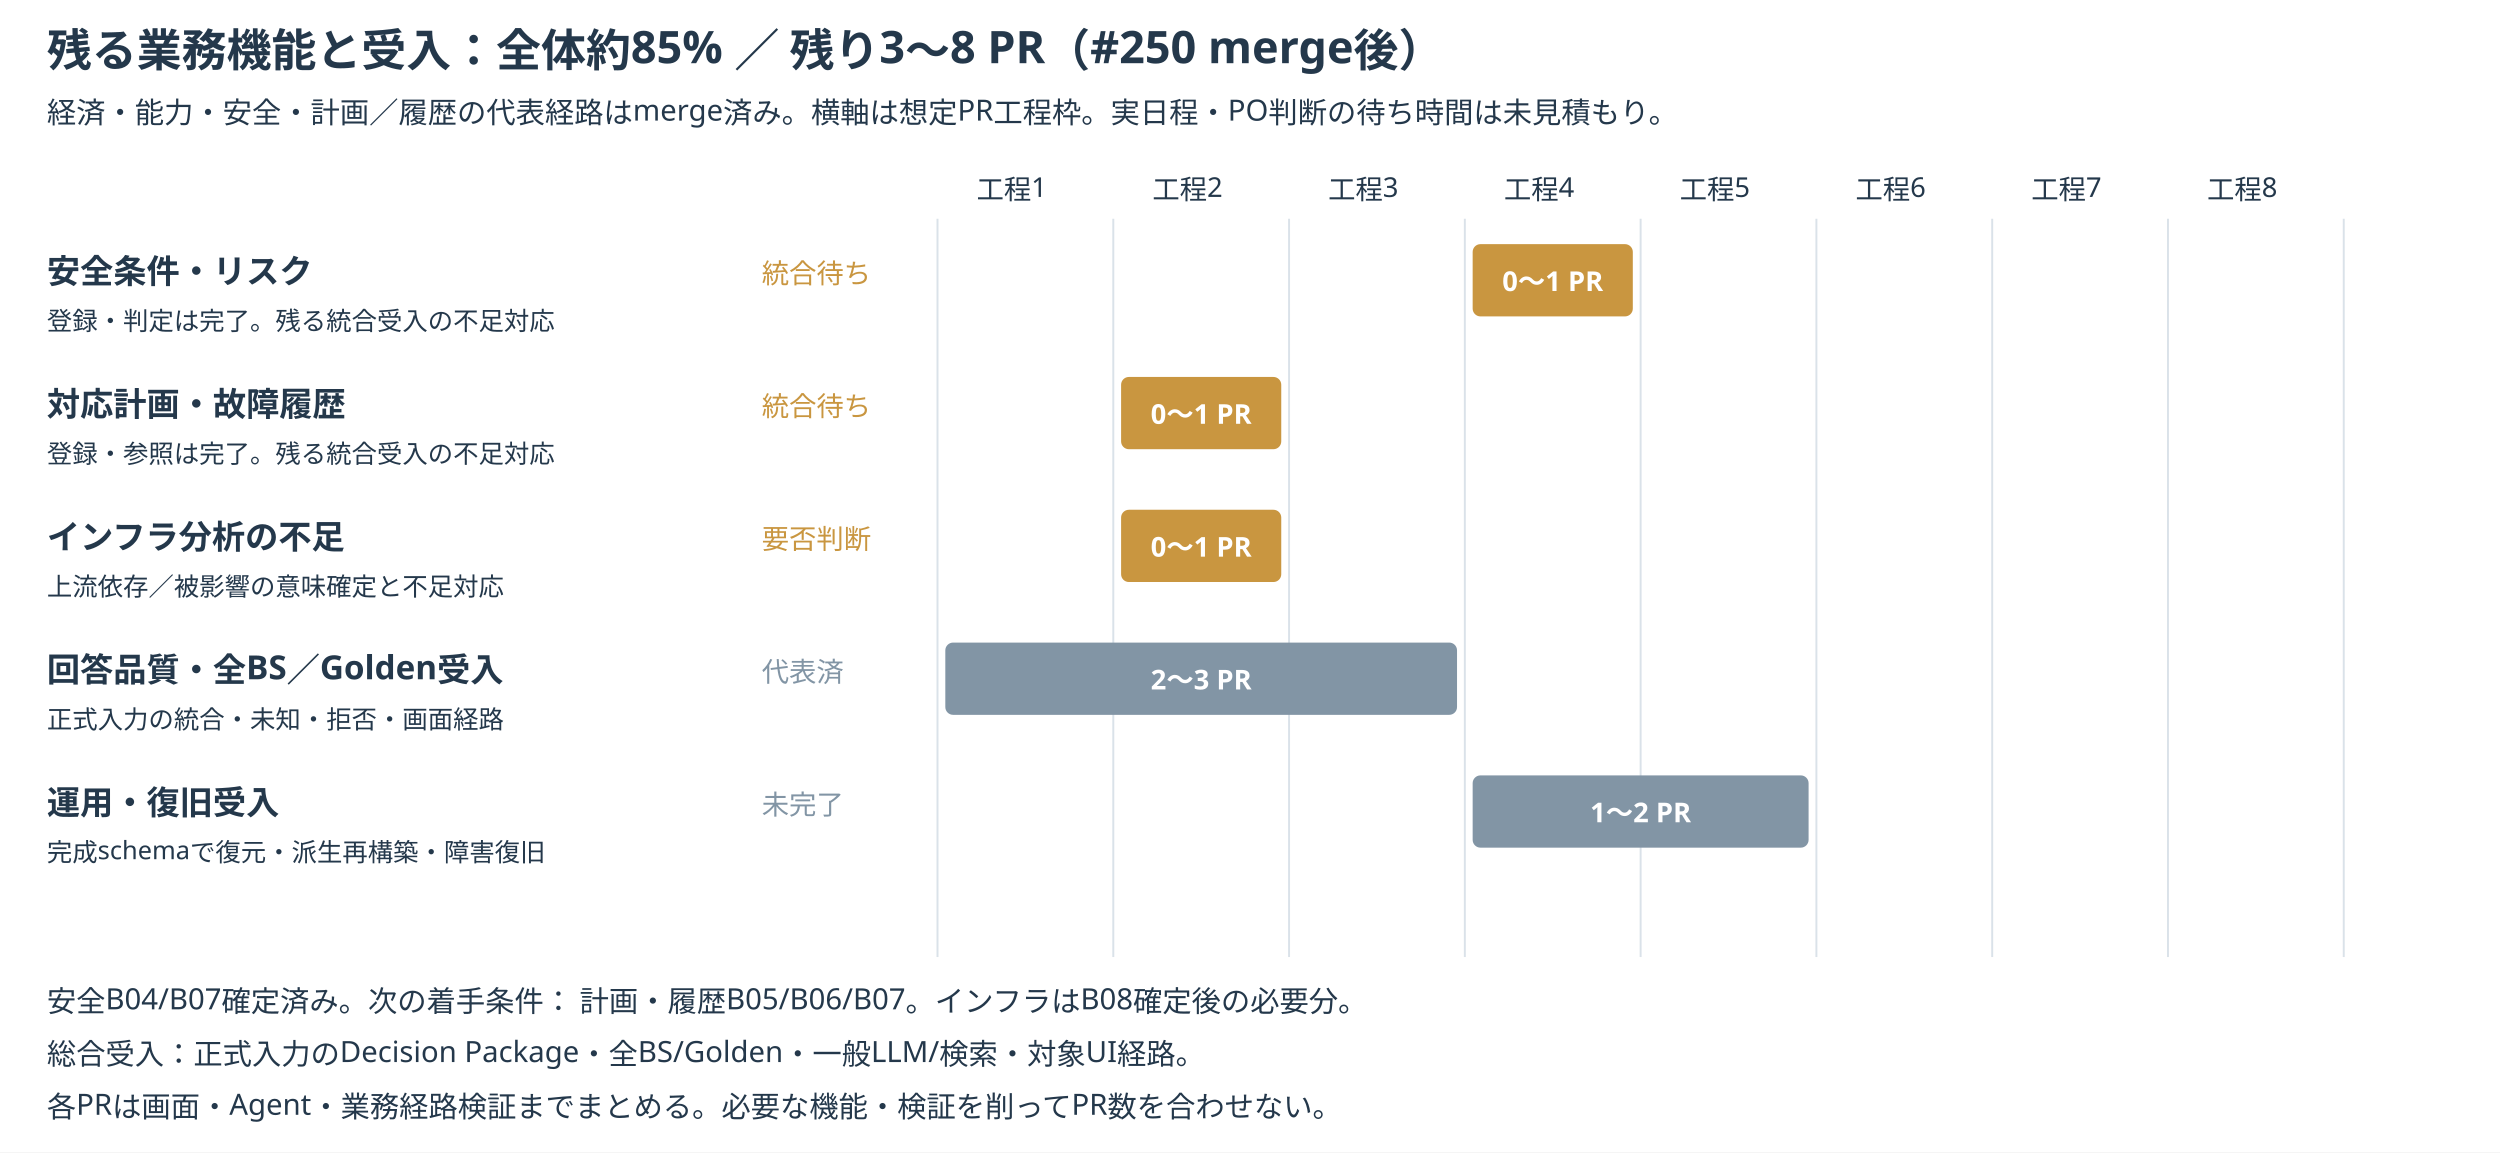
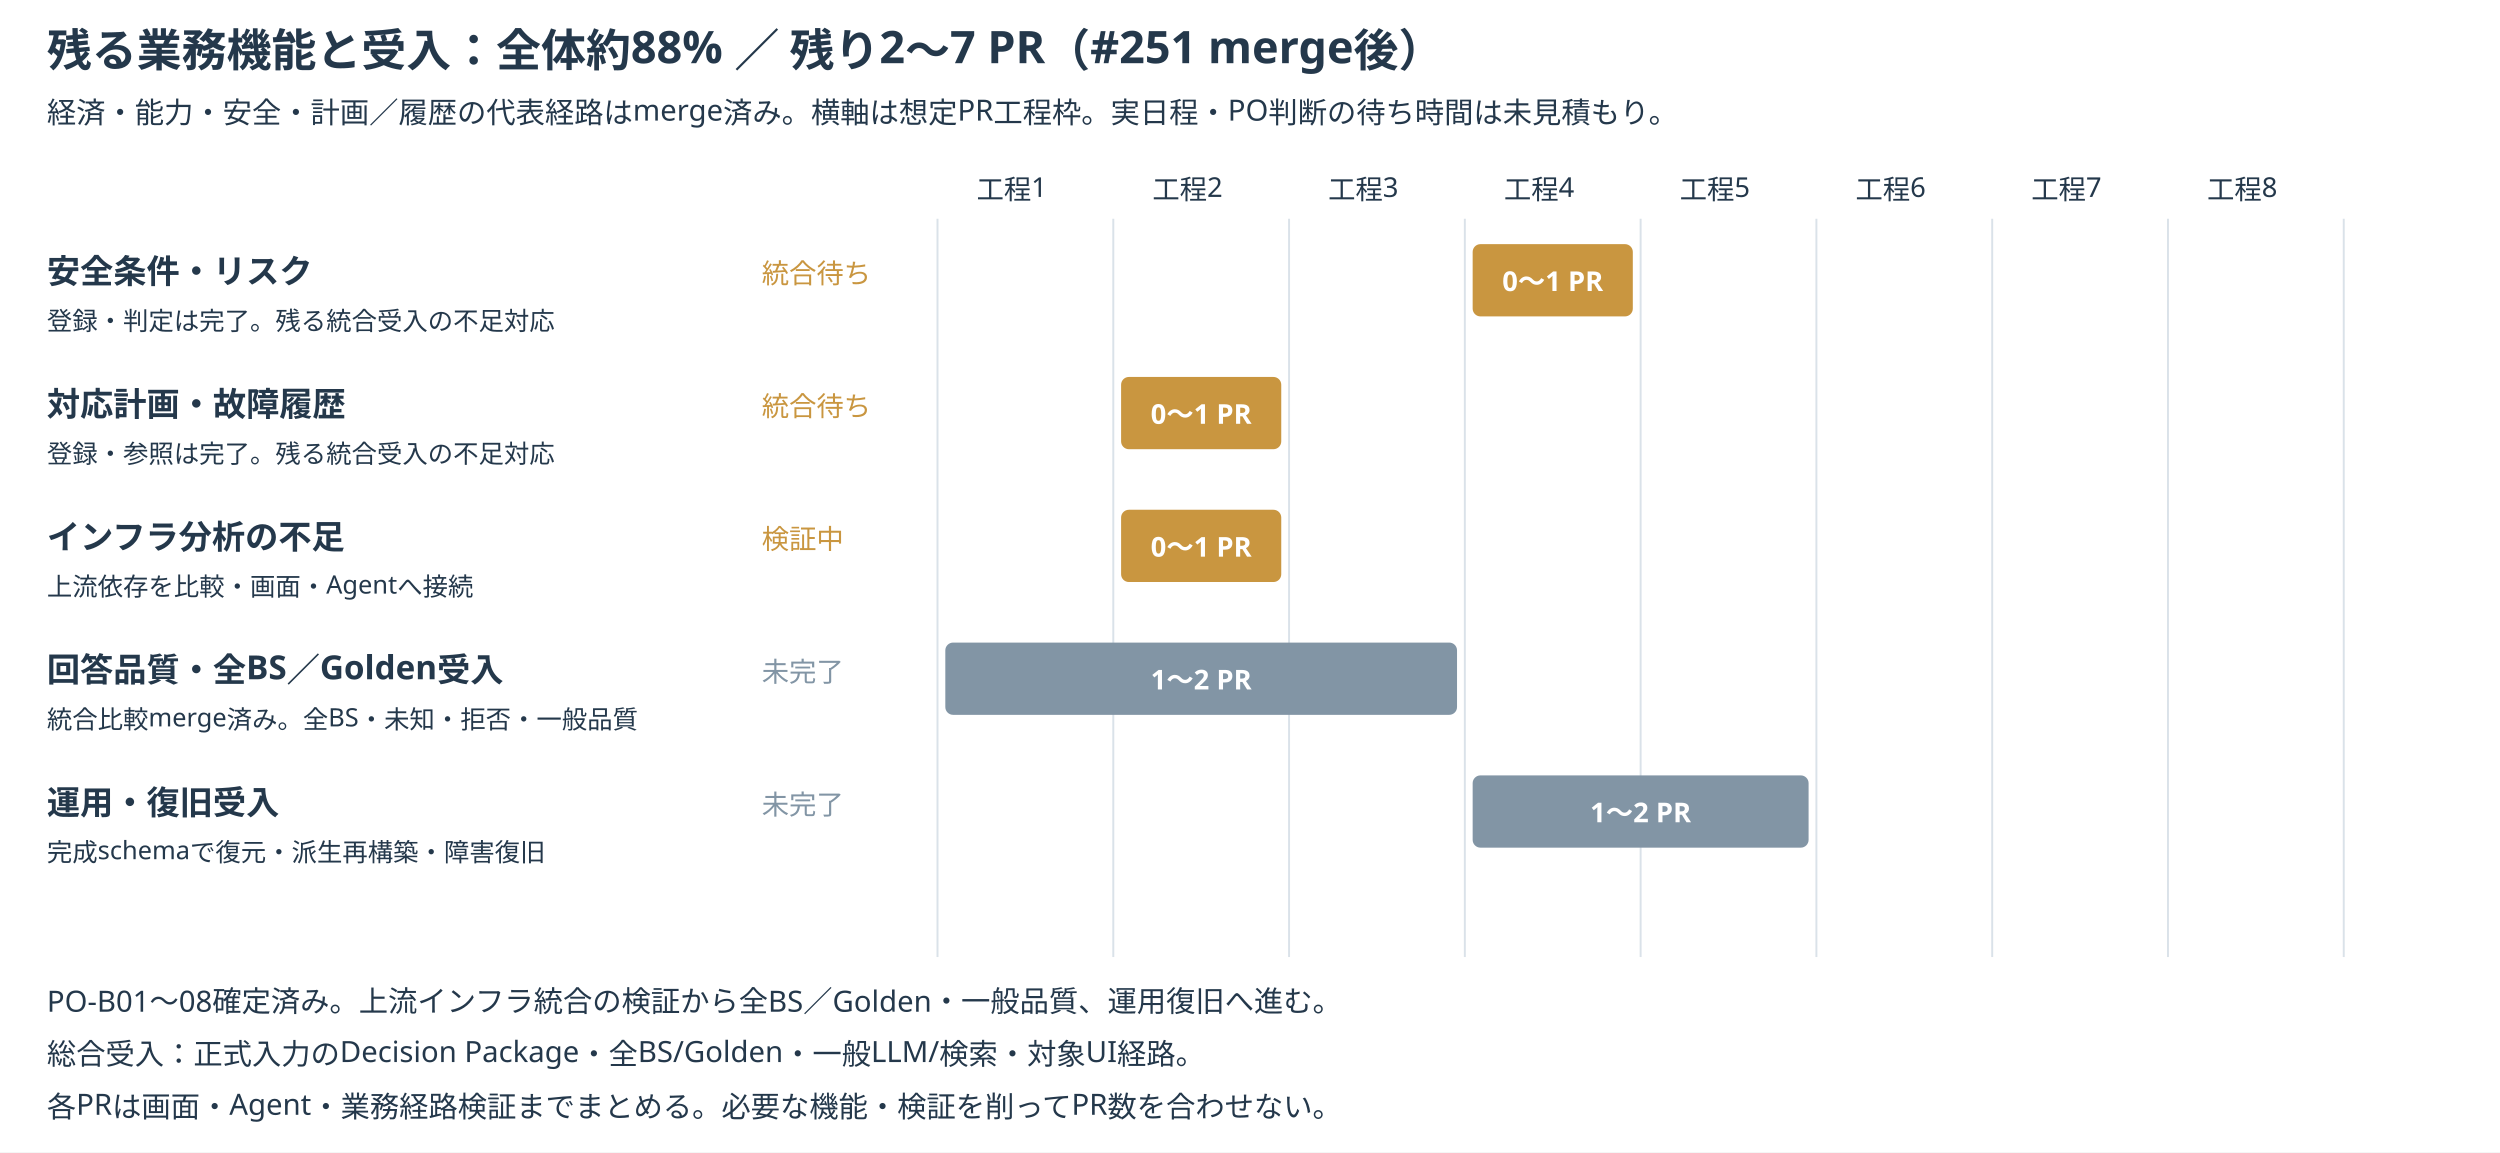
<svg xmlns="http://www.w3.org/2000/svg" width="1280" height="590" viewBox="0 0 1280 590" role="img" aria-labelledby="title desc">
  <rect width="1280" height="590" fill="white" />
  <g font-family="sans-serif" fill="#24384b">
-     <text x="24" y="34" font-size="23" font-weight="bold">残る業務機能と受入：全体約85% ／ 残り3〜8 PR（#250 merge後）</text>
+     <text x="24" y="34" font-size="23" font-weight="bold">残る業務機能と受入：全体約88% ／ 残り2〜7 PR（#251 merge後）</text>
    <text x="24" y="63" font-size="15">経済・能力・安全・計画／履歴の代表経路はmerge済み。横軸は想定PR工程枠。実日程・PO判断の待ち時間は未見積もり。</text>
    <path d="M480 112V490" stroke="#dae2e9" />
    <text x="500" y="102" font-size="14">工程1</text>
    <path d="M570 112V490" stroke="#dae2e9" />
    <text x="590" y="102" font-size="14">工程2</text>
    <path d="M660 112V490" stroke="#dae2e9" />
    <text x="680" y="102" font-size="14">工程3</text>
    <path d="M750 112V490" stroke="#dae2e9" />
    <text x="770" y="102" font-size="14">工程4</text>
    <path d="M840 112V490" stroke="#dae2e9" />
    <text x="860" y="102" font-size="14">工程5</text>
    <path d="M930 112V490" stroke="#dae2e9" />
    <text x="950" y="102" font-size="14">工程6</text>
    <path d="M1020 112V490" stroke="#dae2e9" />
    <text x="1040" y="102" font-size="14">工程7</text>
    <path d="M1110 112V490" stroke="#dae2e9" />
    <text x="1130" y="102" font-size="14">工程8</text>
    <path d="M1200 112V490" stroke="#dae2e9" />
    <text x="24" y="145" font-size="17" font-weight="bold">安全条件・リスク</text>
    <text x="24" y="169" font-size="13">登録・判定は完了。残る統合受入の不足対応</text>
    <text x="390" y="145" font-size="14" fill="#c99640">統合待ち</text>
    <rect x="754" y="125" width="82" height="37" rx="4" fill="#c99640" />
    <text x="795" y="149" text-anchor="middle" font-size="14" fill="white" font-weight="bold">0〜1 PR</text>
    <text x="24" y="213" font-size="17" font-weight="bold">対応計画・故障履歴</text>
    <text x="24" y="237" font-size="13">登録・参照は完了。残る統合受入の不足対応</text>
    <text x="390" y="213" font-size="14" fill="#c99640">統合待ち</text>
    <rect x="574" y="193" width="82" height="37" rx="4" fill="#c99640" />
    <text x="615" y="217" text-anchor="middle" font-size="14" fill="white" font-weight="bold">0〜1 PR</text>
    <text x="24" y="281" font-size="17" font-weight="bold">インフラ分析の不足</text>
-     <text x="24" y="305" font-size="13">上流依存／被影響の意味確定と不足対応</text>
-     <text x="390" y="281" font-size="14" fill="#c99640">要否判断</text>
+     <text x="24" y="305" font-size="13">上流依存を比較・画面・Agentへ接続</text>
+     <text x="390" y="281" font-size="14" fill="#c99640">検証中</text>
    <rect x="574" y="261" width="82" height="37" rx="4" fill="#c99640" />
    <text x="615" y="285" text-anchor="middle" font-size="14" fill="white" font-weight="bold">0〜1 PR</text>
    <text x="24" y="349" font-size="17" font-weight="bold">回答品質・全BS／Golden受入</text>
-     <text x="24" y="373" font-size="13">正式入力の統合・未知・拒否・画面経路</text>
-     <text x="390" y="349" font-size="14" fill="#8295a5">代表済</text>
+     <text x="24" y="373" font-size="13">統合比較merge済み。全BS・未知・拒否・一般品質</text>
+     <text x="390" y="349" font-size="14" fill="#8295a5">未完了</text>
    <rect x="484" y="329" width="262" height="37" rx="4" fill="#8295a5" />
-     <text x="615" y="353" text-anchor="middle" font-size="14" fill="white" font-weight="bold">2〜3 PR</text>
+     <text x="615" y="353" text-anchor="middle" font-size="14" fill="white" font-weight="bold">1〜2 PR</text>
    <text x="24" y="417" font-size="17" font-weight="bold">運用・復旧受入</text>
    <text x="24" y="441" font-size="13">完成schemaで復元・派生再構築・障害復旧</text>
    <text x="390" y="417" font-size="14" fill="#8295a5">未完了</text>
    <rect x="754" y="397" width="172" height="37" rx="4" fill="#8295a5" />
    <text x="840" y="421" text-anchor="middle" font-size="14" fill="white" font-weight="bold">1〜2 PR</text>
-     <text x="24" y="518" font-size="15">安全B04/B07確定済み。次の着手条件： 計画・履歴B05/B06/B07。インフラはB08確定後の必要分。</text>
+     <text x="24" y="518" font-size="15">PO-B01〜08確定済み。上流インフラ統合の検証から全BS／Golden・一般品質、運用復旧へ進む。</text>
    <text x="24" y="545" font-size="15">総合受入：正式入力のDecision Package・全BS/Golden・一般LLM/検索・対象UI経路。</text>
    <text x="24" y="572" font-size="15">各PRは画面・Agent・業務経路検証までまとめる。必要な機能・検証を削ってPR数を合わせない。</text>
  </g>
</svg>
